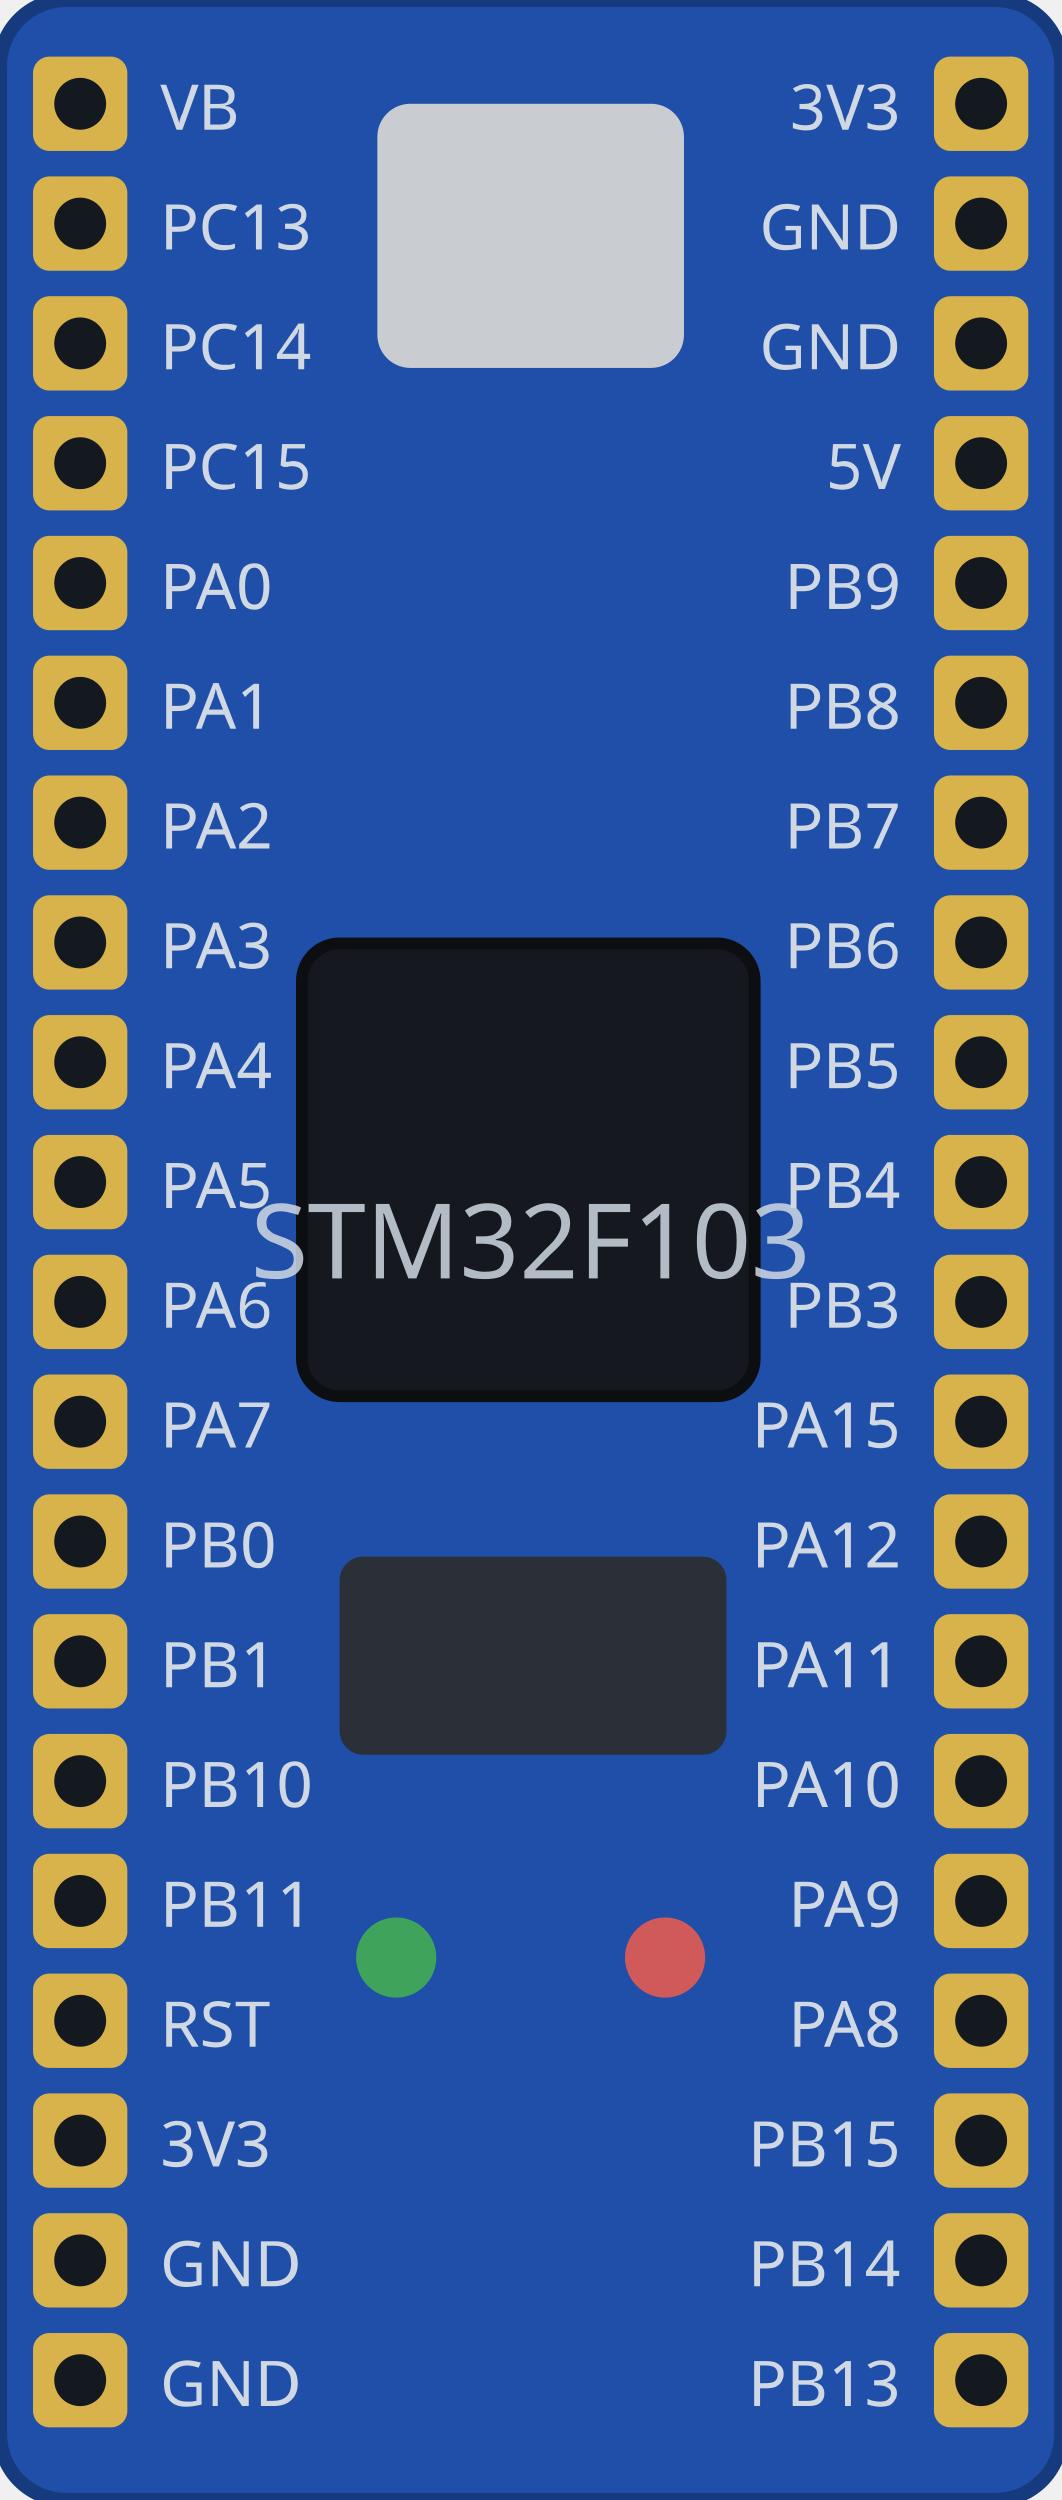
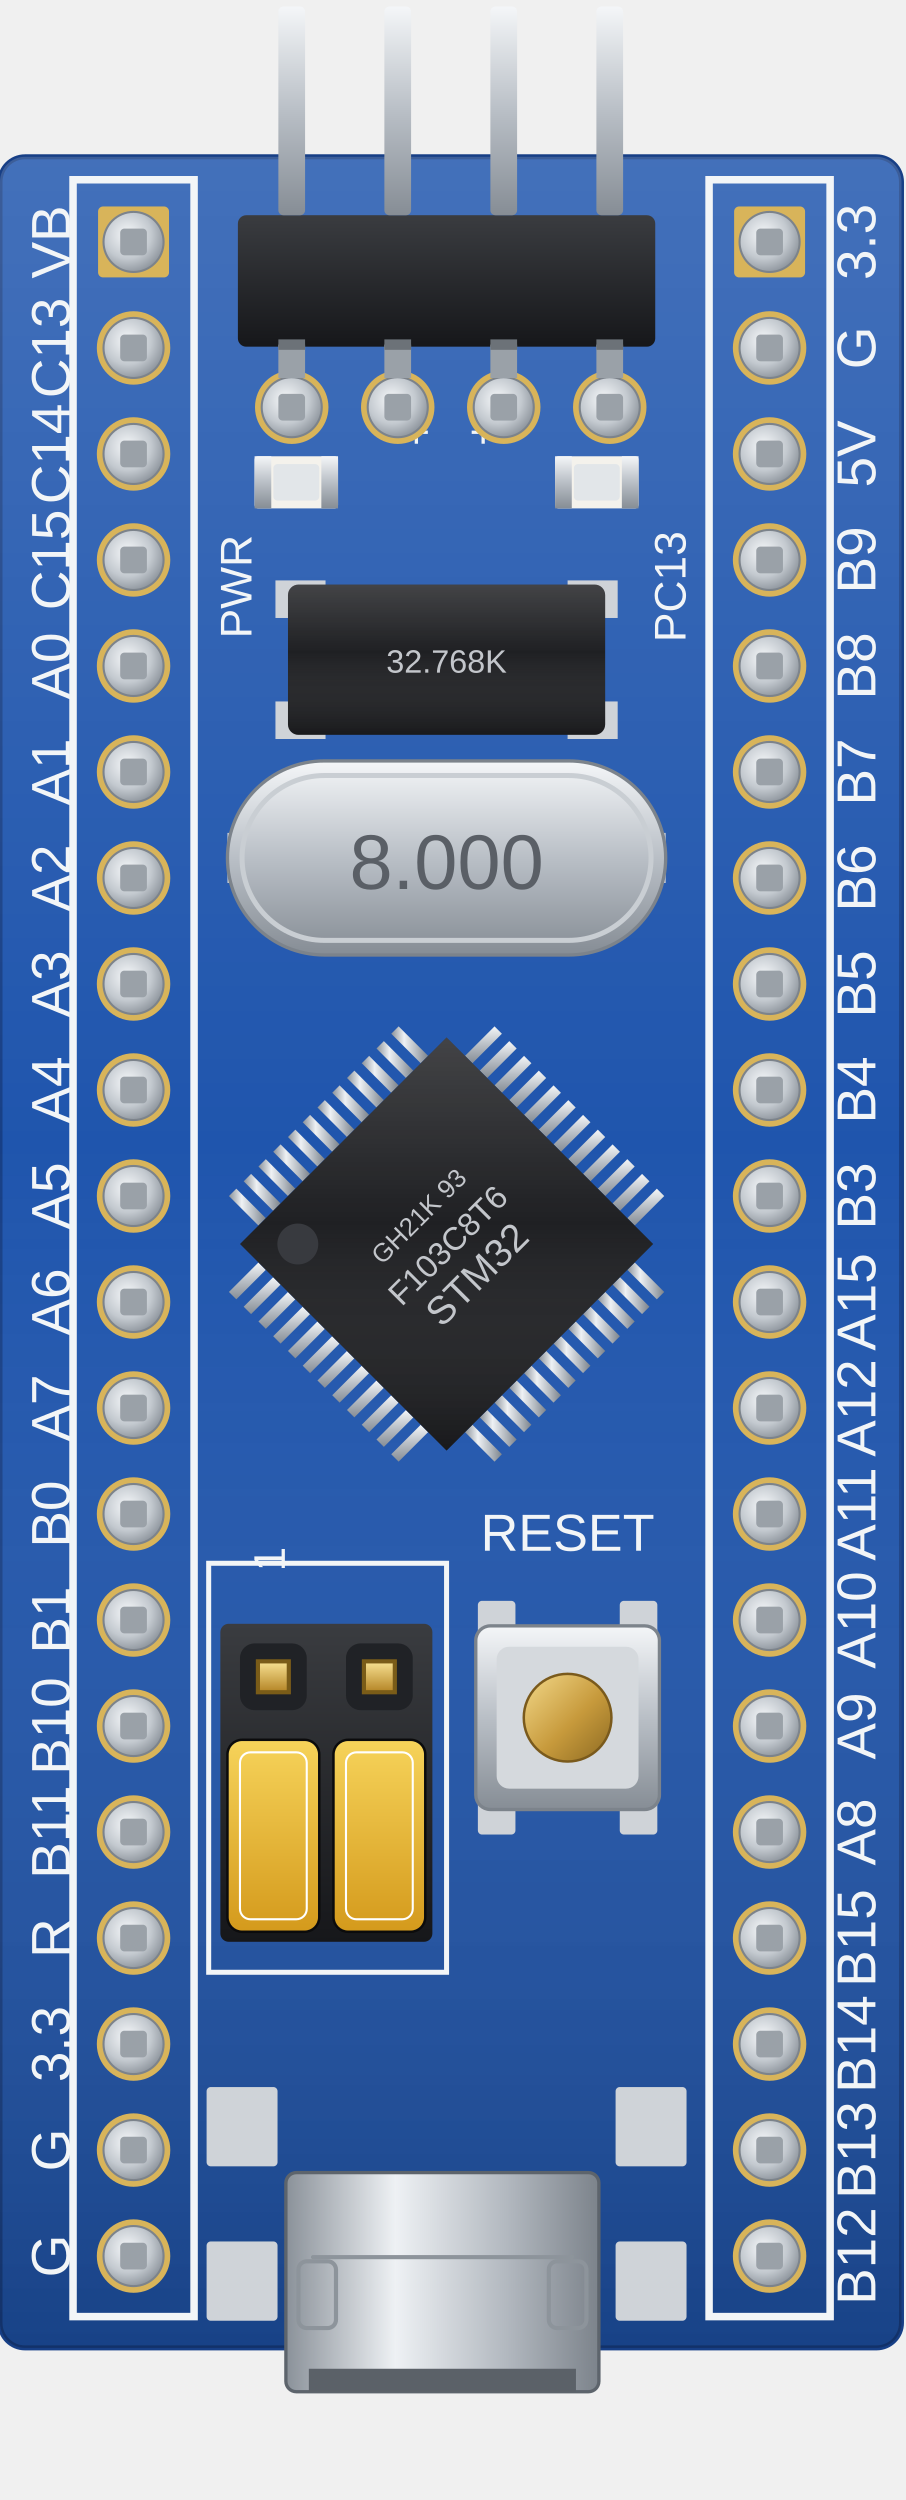
- <svg xmlns="http://www.w3.org/2000/svg" version="1.1" width="22.5mm" height="53.0mm" viewBox="0 0 22.5 53.0">
-   <rect x="0" y="0" width="22.5" height="53.0" rx="1.4" fill="#1f4fa8" />
-   <rect x="0" y="0" width="22.5" height="53.0" rx="1.4" fill="none" stroke="#153a7d" stroke-width="0.3" />
-   <rect x="6.4" y="20.0" width="9.6" height="9.6" rx="0.8" fill="#15181e" />
-   <rect x="6.4" y="20.0" width="9.6" height="9.6" rx="0.8" fill="none" stroke="#0c0e12" stroke-width="0.25" />
-   <rect x="8.0" y="2.2" width="6.5" height="5.6" rx="0.7" fill="#c9ccd1" />
-   <rect x="7.2" y="33.0" width="8.2" height="4.2" rx="0.5" fill="#2a2f38" />
-   <circle cx="8.4" cy="41.5" r="0.85" fill="#3fa35c" />
-   <circle cx="14.10" cy="41.5" r="0.85" fill="#d05a5a" />
-   <rect x="0.70" y="1.20" width="2.0" height="2.0" rx="0.35" fill="#d8b24a" />
-   <circle cx="1.70" cy="2.20" r="0.55" fill="#14181f" />
-   <rect x="0.70" y="3.74" width="2.0" height="2.0" rx="0.35" fill="#d8b24a" />
-   <circle cx="1.70" cy="4.74" r="0.55" fill="#14181f" />
-   <rect x="0.70" y="6.28" width="2.0" height="2.0" rx="0.35" fill="#d8b24a" />
-   <circle cx="1.70" cy="7.28" r="0.55" fill="#14181f" />
-   <rect x="0.70" y="8.82" width="2.0" height="2.0" rx="0.35" fill="#d8b24a" />
-   <circle cx="1.70" cy="9.82" r="0.55" fill="#14181f" />
-   <rect x="0.70" y="11.36" width="2.0" height="2.0" rx="0.35" fill="#d8b24a" />
-   <circle cx="1.70" cy="12.36" r="0.55" fill="#14181f" />
-   <rect x="0.70" y="13.90" width="2.0" height="2.0" rx="0.35" fill="#d8b24a" />
-   <circle cx="1.70" cy="14.90" r="0.55" fill="#14181f" />
-   <rect x="0.70" y="16.44" width="2.0" height="2.0" rx="0.35" fill="#d8b24a" />
-   <circle cx="1.70" cy="17.44" r="0.55" fill="#14181f" />
-   <rect x="0.70" y="18.98" width="2.0" height="2.0" rx="0.35" fill="#d8b24a" />
-   <circle cx="1.70" cy="19.98" r="0.55" fill="#14181f" />
-   <rect x="0.70" y="21.52" width="2.0" height="2.0" rx="0.35" fill="#d8b24a" />
-   <circle cx="1.70" cy="22.52" r="0.55" fill="#14181f" />
-   <rect x="0.70" y="24.06" width="2.0" height="2.0" rx="0.35" fill="#d8b24a" />
-   <circle cx="1.70" cy="25.06" r="0.55" fill="#14181f" />
-   <rect x="0.70" y="26.60" width="2.0" height="2.0" rx="0.35" fill="#d8b24a" />
-   <circle cx="1.70" cy="27.60" r="0.55" fill="#14181f" />
-   <rect x="0.70" y="29.14" width="2.0" height="2.0" rx="0.35" fill="#d8b24a" />
-   <circle cx="1.70" cy="30.14" r="0.55" fill="#14181f" />
-   <rect x="0.70" y="31.68" width="2.0" height="2.0" rx="0.35" fill="#d8b24a" />
-   <circle cx="1.70" cy="32.68" r="0.55" fill="#14181f" />
-   <rect x="0.70" y="34.22" width="2.0" height="2.0" rx="0.35" fill="#d8b24a" />
-   <circle cx="1.70" cy="35.22" r="0.55" fill="#14181f" />
-   <rect x="0.70" y="36.76" width="2.0" height="2.0" rx="0.35" fill="#d8b24a" />
-   <circle cx="1.70" cy="37.76" r="0.55" fill="#14181f" />
-   <rect x="0.70" y="39.30" width="2.0" height="2.0" rx="0.35" fill="#d8b24a" />
-   <circle cx="1.70" cy="40.30" r="0.55" fill="#14181f" />
-   <rect x="0.70" y="41.84" width="2.0" height="2.0" rx="0.35" fill="#d8b24a" />
-   <circle cx="1.70" cy="42.84" r="0.55" fill="#14181f" />
-   <rect x="0.70" y="44.38" width="2.0" height="2.0" rx="0.35" fill="#d8b24a" />
-   <circle cx="1.70" cy="45.38" r="0.55" fill="#14181f" />
-   <rect x="0.70" y="46.92" width="2.0" height="2.0" rx="0.35" fill="#d8b24a" />
-   <circle cx="1.70" cy="47.92" r="0.55" fill="#14181f" />
-   <rect x="0.70" y="49.46" width="2.0" height="2.0" rx="0.35" fill="#d8b24a" />
-   <circle cx="1.70" cy="50.46" r="0.55" fill="#14181f" />
-   <rect x="19.80" y="1.20" width="2.0" height="2.0" rx="0.35" fill="#d8b24a" />
-   <circle cx="20.80" cy="2.20" r="0.55" fill="#14181f" />
-   <rect x="19.80" y="3.74" width="2.0" height="2.0" rx="0.35" fill="#d8b24a" />
-   <circle cx="20.80" cy="4.74" r="0.55" fill="#14181f" />
-   <rect x="19.80" y="6.28" width="2.0" height="2.0" rx="0.35" fill="#d8b24a" />
-   <circle cx="20.80" cy="7.28" r="0.55" fill="#14181f" />
-   <rect x="19.80" y="8.82" width="2.0" height="2.0" rx="0.35" fill="#d8b24a" />
-   <circle cx="20.80" cy="9.82" r="0.55" fill="#14181f" />
-   <rect x="19.80" y="11.36" width="2.0" height="2.0" rx="0.35" fill="#d8b24a" />
-   <circle cx="20.80" cy="12.36" r="0.55" fill="#14181f" />
-   <rect x="19.80" y="13.90" width="2.0" height="2.0" rx="0.35" fill="#d8b24a" />
-   <circle cx="20.80" cy="14.90" r="0.55" fill="#14181f" />
-   <rect x="19.80" y="16.44" width="2.0" height="2.0" rx="0.35" fill="#d8b24a" />
-   <circle cx="20.80" cy="17.44" r="0.55" fill="#14181f" />
-   <rect x="19.80" y="18.98" width="2.0" height="2.0" rx="0.35" fill="#d8b24a" />
-   <circle cx="20.80" cy="19.98" r="0.55" fill="#14181f" />
-   <rect x="19.80" y="21.52" width="2.0" height="2.0" rx="0.35" fill="#d8b24a" />
-   <circle cx="20.80" cy="22.52" r="0.55" fill="#14181f" />
-   <rect x="19.80" y="24.06" width="2.0" height="2.0" rx="0.35" fill="#d8b24a" />
-   <circle cx="20.80" cy="25.06" r="0.55" fill="#14181f" />
-   <rect x="19.80" y="26.60" width="2.0" height="2.0" rx="0.35" fill="#d8b24a" />
-   <circle cx="20.80" cy="27.60" r="0.55" fill="#14181f" />
-   <rect x="19.80" y="29.14" width="2.0" height="2.0" rx="0.35" fill="#d8b24a" />
-   <circle cx="20.80" cy="30.14" r="0.55" fill="#14181f" />
-   <rect x="19.80" y="31.68" width="2.0" height="2.0" rx="0.35" fill="#d8b24a" />
-   <circle cx="20.80" cy="32.68" r="0.55" fill="#14181f" />
-   <rect x="19.80" y="34.22" width="2.0" height="2.0" rx="0.35" fill="#d8b24a" />
-   <circle cx="20.80" cy="35.22" r="0.55" fill="#14181f" />
-   <rect x="19.80" y="36.76" width="2.0" height="2.0" rx="0.35" fill="#d8b24a" />
-   <circle cx="20.80" cy="37.76" r="0.55" fill="#14181f" />
-   <rect x="19.80" y="39.30" width="2.0" height="2.0" rx="0.35" fill="#d8b24a" />
-   <circle cx="20.80" cy="40.30" r="0.55" fill="#14181f" />
-   <rect x="19.80" y="41.84" width="2.0" height="2.0" rx="0.35" fill="#d8b24a" />
-   <circle cx="20.80" cy="42.84" r="0.55" fill="#14181f" />
-   <rect x="19.80" y="44.38" width="2.0" height="2.0" rx="0.35" fill="#d8b24a" />
-   <circle cx="20.80" cy="45.38" r="0.55" fill="#14181f" />
-   <rect x="19.80" y="46.92" width="2.0" height="2.0" rx="0.35" fill="#d8b24a" />
-   <circle cx="20.80" cy="47.92" r="0.55" fill="#14181f" />
-   <rect x="19.80" y="49.46" width="2.0" height="2.0" rx="0.35" fill="#d8b24a" />
-   <circle cx="20.80" cy="50.46" r="0.55" fill="#14181f" />
-   <text x="3.40" y="2.75" fill="#cfd8e3" font-size="1.35px" font-family="Verdana">VB</text>
-   <text x="3.40" y="5.29" fill="#cfd8e3" font-size="1.35px" font-family="Verdana">PC13</text>
-   <text x="3.40" y="7.83" fill="#cfd8e3" font-size="1.35px" font-family="Verdana">PC14</text>
-   <text x="3.40" y="10.37" fill="#cfd8e3" font-size="1.35px" font-family="Verdana">PC15</text>
-   <text x="3.40" y="12.91" fill="#cfd8e3" font-size="1.35px" font-family="Verdana">PA0</text>
-   <text x="3.40" y="15.45" fill="#cfd8e3" font-size="1.35px" font-family="Verdana">PA1</text>
-   <text x="3.40" y="17.99" fill="#cfd8e3" font-size="1.35px" font-family="Verdana">PA2</text>
-   <text x="3.40" y="20.53" fill="#cfd8e3" font-size="1.35px" font-family="Verdana">PA3</text>
-   <text x="3.40" y="23.07" fill="#cfd8e3" font-size="1.35px" font-family="Verdana">PA4</text>
-   <text x="3.40" y="25.61" fill="#cfd8e3" font-size="1.35px" font-family="Verdana">PA5</text>
-   <text x="3.40" y="28.15" fill="#cfd8e3" font-size="1.35px" font-family="Verdana">PA6</text>
-   <text x="3.40" y="30.69" fill="#cfd8e3" font-size="1.35px" font-family="Verdana">PA7</text>
-   <text x="3.40" y="33.23" fill="#cfd8e3" font-size="1.35px" font-family="Verdana">PB0</text>
-   <text x="3.40" y="35.77" fill="#cfd8e3" font-size="1.35px" font-family="Verdana">PB1</text>
-   <text x="3.40" y="38.31" fill="#cfd8e3" font-size="1.35px" font-family="Verdana">PB10</text>
-   <text x="3.40" y="40.85" fill="#cfd8e3" font-size="1.35px" font-family="Verdana">PB11</text>
-   <text x="3.40" y="43.39" fill="#cfd8e3" font-size="1.35px" font-family="Verdana">RST</text>
-   <text x="3.40" y="45.93" fill="#cfd8e3" font-size="1.35px" font-family="Verdana">3V3</text>
-   <text x="3.40" y="48.47" fill="#cfd8e3" font-size="1.35px" font-family="Verdana">GND</text>
-   <text x="3.40" y="51.01" fill="#cfd8e3" font-size="1.35px" font-family="Verdana">GND</text>
-   <text x="19.10" y="2.75" fill="#cfd8e3" font-size="1.35px" text-anchor="end" font-family="Verdana">3V3</text>
-   <text x="19.10" y="5.29" fill="#cfd8e3" font-size="1.35px" text-anchor="end" font-family="Verdana">GND</text>
-   <text x="19.10" y="7.83" fill="#cfd8e3" font-size="1.35px" text-anchor="end" font-family="Verdana">GND</text>
-   <text x="19.10" y="10.37" fill="#cfd8e3" font-size="1.35px" text-anchor="end" font-family="Verdana">5V</text>
-   <text x="19.10" y="12.91" fill="#cfd8e3" font-size="1.35px" text-anchor="end" font-family="Verdana">PB9</text>
-   <text x="19.10" y="15.45" fill="#cfd8e3" font-size="1.35px" text-anchor="end" font-family="Verdana">PB8</text>
-   <text x="19.10" y="17.99" fill="#cfd8e3" font-size="1.35px" text-anchor="end" font-family="Verdana">PB7</text>
-   <text x="19.10" y="20.53" fill="#cfd8e3" font-size="1.35px" text-anchor="end" font-family="Verdana">PB6</text>
-   <text x="19.10" y="23.07" fill="#cfd8e3" font-size="1.35px" text-anchor="end" font-family="Verdana">PB5</text>
-   <text x="19.10" y="25.61" fill="#cfd8e3" font-size="1.35px" text-anchor="end" font-family="Verdana">PB4</text>
-   <text x="19.10" y="28.15" fill="#cfd8e3" font-size="1.35px" text-anchor="end" font-family="Verdana">PB3</text>
-   <text x="19.10" y="30.69" fill="#cfd8e3" font-size="1.35px" text-anchor="end" font-family="Verdana">PA15</text>
-   <text x="19.10" y="33.23" fill="#cfd8e3" font-size="1.35px" text-anchor="end" font-family="Verdana">PA12</text>
-   <text x="19.10" y="35.77" fill="#cfd8e3" font-size="1.35px" text-anchor="end" font-family="Verdana">PA11</text>
-   <text x="19.10" y="38.31" fill="#cfd8e3" font-size="1.35px" text-anchor="end" font-family="Verdana">PA10</text>
-   <text x="19.10" y="40.85" fill="#cfd8e3" font-size="1.35px" text-anchor="end" font-family="Verdana">PA9</text>
-   <text x="19.10" y="43.39" fill="#cfd8e3" font-size="1.35px" text-anchor="end" font-family="Verdana">PA8</text>
-   <text x="19.10" y="45.93" fill="#cfd8e3" font-size="1.35px" text-anchor="end" font-family="Verdana">PB15</text>
-   <text x="19.10" y="48.47" fill="#cfd8e3" font-size="1.35px" text-anchor="end" font-family="Verdana">PB14</text>
-   <text x="19.10" y="51.01" fill="#cfd8e3" font-size="1.35px" text-anchor="end" font-family="Verdana">PB13</text>
-   <text x="11.25" y="27.10" fill="#cfd8e3" font-size="2.2px" text-anchor="middle" font-family="Verdana" opacity="0.85">STM32F103</text>
+ <svg xmlns="http://www.w3.org/2000/svg" version="1.1" width="82px" height="226.4px" data-sobra="0 14.2" viewBox="0 0 82 226.4">
+   <defs>
+     <linearGradient id="luz" x1="0" y1="0" x2="0" y2="1">
+       <stop offset="0" stop-color="#ffffff" stop-opacity="0.16" />
+       <stop offset="0.45" stop-color="#ffffff" stop-opacity="0" />
+       <stop offset="1" stop-color="#000000" stop-opacity="0.22" />
+     </linearGradient>
+     <linearGradient id="metal" x1="0" y1="0" x2="0" y2="1">
+       <stop offset="0" stop-color="#f4f6f8" />
+       <stop offset="0.5" stop-color="#b9bfc6" />
+       <stop offset="1" stop-color="#868d95" />
+     </linearGradient>
+     <linearGradient id="metal-h" x1="0" y1="0" x2="1" y2="0">
+       <stop offset="0" stop-color="#8a9199" />
+       <stop offset="0.35" stop-color="#eef1f4" />
+       <stop offset="0.7" stop-color="#b3b9c0" />
+       <stop offset="1" stop-color="#7c838b" />
+     </linearGradient>
+     <radialGradient id="lata" cx="0.4" cy="0.38" r="0.66">
+       <stop offset="0" stop-color="#f6f8fa" />
+       <stop offset="0.6" stop-color="#c3c9cf" />
+       <stop offset="1" stop-color="#8c939b" />
+     </radialGradient>
+     <linearGradient id="plastico" x1="0" y1="0" x2="0" y2="1">
+       <stop offset="0" stop-color="#3a3c40" />
+       <stop offset="1" stop-color="#16171a" />
+     </linearGradient>
+     <linearGradient id="ouro" x1="0" y1="0" x2="0" y2="1">
+       <stop offset="0" stop-color="#f4dc8c" />
+       <stop offset="1" stop-color="#b88a2c" />
+     </linearGradient>
+     <linearGradient id="latao" x1="0" y1="0" x2="1" y2="1">
+       <stop offset="0" stop-color="#f3d98a" />
+       <stop offset="0.55" stop-color="#c79a3c" />
+       <stop offset="1" stop-color="#8c6a22" />
+     </linearGradient>
+     <radialGradient id="tampa-azul" cx="0.4" cy="0.35" r="0.7">
+       <stop offset="0" stop-color="#5a8fe0" />
+       <stop offset="0.7" stop-color="#1f5cc0" />
+       <stop offset="1" stop-color="#143f88" />
+     </radialGradient>
+     <radialGradient id="tampa-preta" cx="0.4" cy="0.35" r="0.7">
+       <stop offset="0" stop-color="#5a5d63" />
+       <stop offset="0.7" stop-color="#26282c" />
+       <stop offset="1" stop-color="#121315" />
+     </radialGradient>
+     <linearGradient id="amarelo" x1="0" y1="0" x2="0" y2="1">
+       <stop offset="0" stop-color="#f6d35a" />
+       <stop offset="1" stop-color="#d49a1c" />
+     </linearGradient>
+   </defs>
+   <rect x="0" y="14.2" width="81.638" height="198.425" rx="2.268" fill="#1f55ad" stroke="#173f86" stroke-width="0.454" />
+   <rect x="0" y="14.2" width="81.638" height="198.425" rx="2.268" fill="url(#luz)" />
+   <rect x="6.614" y="16.279" width="10.961" height="193.512" fill="none" stroke="#f2f5f7" stroke-width="0.68" />
+   <rect x="64.214" y="16.279" width="10.961" height="193.512" fill="none" stroke="#f2f5f7" stroke-width="0.68" />
+   <text transform="translate(4.346 204.31) rotate(-90)" x="0" y="1.984" font-family="Arial" font-weight="normal" font-size="4.961" fill="#f2f5f7" text-anchor="middle">G</text>
+   <text transform="translate(77.291 204.31) rotate(-90)" x="0" y="1.984" font-family="Arial" font-weight="normal" font-size="4.961" fill="#f2f5f7" text-anchor="middle">B12</text>
+   <text transform="translate(4.346 194.71) rotate(-90)" x="0" y="1.984" font-family="Arial" font-weight="normal" font-size="4.961" fill="#f2f5f7" text-anchor="middle">G</text>
+   <text transform="translate(77.291 194.71) rotate(-90)" x="0" y="1.984" font-family="Arial" font-weight="normal" font-size="4.961" fill="#f2f5f7" text-anchor="middle">B13</text>
+   <text transform="translate(4.346 185.11) rotate(-90)" x="0" y="1.984" font-family="Arial" font-weight="normal" font-size="4.961" fill="#f2f5f7" text-anchor="middle">3.3</text>
+   <text transform="translate(77.291 185.11) rotate(-90)" x="0" y="1.984" font-family="Arial" font-weight="normal" font-size="4.961" fill="#f2f5f7" text-anchor="middle">B14</text>
+   <text transform="translate(4.346 175.51) rotate(-90)" x="0" y="1.984" font-family="Arial" font-weight="normal" font-size="4.961" fill="#f2f5f7" text-anchor="middle">R</text>
+   <text transform="translate(77.291 175.51) rotate(-90)" x="0" y="1.984" font-family="Arial" font-weight="normal" font-size="4.961" fill="#f2f5f7" text-anchor="middle">B15</text>
+   <text transform="translate(4.346 165.91) rotate(-90)" x="0" y="1.984" font-family="Arial" font-weight="normal" font-size="4.961" fill="#f2f5f7" text-anchor="middle">B11</text>
+   <text transform="translate(77.291 165.91) rotate(-90)" x="0" y="1.984" font-family="Arial" font-weight="normal" font-size="4.961" fill="#f2f5f7" text-anchor="middle">A8</text>
+   <text transform="translate(4.346 156.31) rotate(-90)" x="0" y="1.984" font-family="Arial" font-weight="normal" font-size="4.961" fill="#f2f5f7" text-anchor="middle">B10</text>
+   <text transform="translate(77.291 156.31) rotate(-90)" x="0" y="1.984" font-family="Arial" font-weight="normal" font-size="4.961" fill="#f2f5f7" text-anchor="middle">A9</text>
+   <text transform="translate(4.346 146.71) rotate(-90)" x="0" y="1.984" font-family="Arial" font-weight="normal" font-size="4.961" fill="#f2f5f7" text-anchor="middle">B1</text>
+   <text transform="translate(77.291 146.71) rotate(-90)" x="0" y="1.984" font-family="Arial" font-weight="normal" font-size="4.961" fill="#f2f5f7" text-anchor="middle">A10</text>
+   <text transform="translate(4.346 137.11) rotate(-90)" x="0" y="1.984" font-family="Arial" font-weight="normal" font-size="4.961" fill="#f2f5f7" text-anchor="middle">B0</text>
+   <text transform="translate(77.291 137.11) rotate(-90)" x="0" y="1.984" font-family="Arial" font-weight="normal" font-size="4.961" fill="#f2f5f7" text-anchor="middle">A11</text>
+   <text transform="translate(4.346 127.51) rotate(-90)" x="0" y="1.984" font-family="Arial" font-weight="normal" font-size="4.961" fill="#f2f5f7" text-anchor="middle">A7</text>
+   <text transform="translate(77.291 127.51) rotate(-90)" x="0" y="1.984" font-family="Arial" font-weight="normal" font-size="4.961" fill="#f2f5f7" text-anchor="middle">A12</text>
+   <text transform="translate(4.346 117.91) rotate(-90)" x="0" y="1.984" font-family="Arial" font-weight="normal" font-size="4.961" fill="#f2f5f7" text-anchor="middle">A6</text>
+   <text transform="translate(77.291 117.91) rotate(-90)" x="0" y="1.984" font-family="Arial" font-weight="normal" font-size="4.961" fill="#f2f5f7" text-anchor="middle">A15</text>
+   <text transform="translate(4.346 108.31) rotate(-90)" x="0" y="1.984" font-family="Arial" font-weight="normal" font-size="4.961" fill="#f2f5f7" text-anchor="middle">A5</text>
+   <text transform="translate(77.291 108.31) rotate(-90)" x="0" y="1.984" font-family="Arial" font-weight="normal" font-size="4.961" fill="#f2f5f7" text-anchor="middle">B3</text>
+   <text transform="translate(4.346 98.71) rotate(-90)" x="0" y="1.984" font-family="Arial" font-weight="normal" font-size="4.961" fill="#f2f5f7" text-anchor="middle">A4</text>
+   <text transform="translate(77.291 98.71) rotate(-90)" x="0" y="1.984" font-family="Arial" font-weight="normal" font-size="4.961" fill="#f2f5f7" text-anchor="middle">B4</text>
+   <text transform="translate(4.346 89.11) rotate(-90)" x="0" y="1.984" font-family="Arial" font-weight="normal" font-size="4.961" fill="#f2f5f7" text-anchor="middle">A3</text>
+   <text transform="translate(77.291 89.11) rotate(-90)" x="0" y="1.984" font-family="Arial" font-weight="normal" font-size="4.961" fill="#f2f5f7" text-anchor="middle">B5</text>
+   <text transform="translate(4.346 79.51) rotate(-90)" x="0" y="1.984" font-family="Arial" font-weight="normal" font-size="4.961" fill="#f2f5f7" text-anchor="middle">A2</text>
+   <text transform="translate(77.291 79.51) rotate(-90)" x="0" y="1.984" font-family="Arial" font-weight="normal" font-size="4.961" fill="#f2f5f7" text-anchor="middle">B6</text>
+   <text transform="translate(4.346 69.91) rotate(-90)" x="0" y="1.984" font-family="Arial" font-weight="normal" font-size="4.961" fill="#f2f5f7" text-anchor="middle">A1</text>
+   <text transform="translate(77.291 69.91) rotate(-90)" x="0" y="1.984" font-family="Arial" font-weight="normal" font-size="4.961" fill="#f2f5f7" text-anchor="middle">B7</text>
+   <text transform="translate(4.346 60.31) rotate(-90)" x="0" y="1.984" font-family="Arial" font-weight="normal" font-size="4.961" fill="#f2f5f7" text-anchor="middle">A0</text>
+   <text transform="translate(77.291 60.31) rotate(-90)" x="0" y="1.984" font-family="Arial" font-weight="normal" font-size="4.961" fill="#f2f5f7" text-anchor="middle">B8</text>
+   <text transform="translate(4.346 50.71) rotate(-90)" x="0" y="1.984" font-family="Arial" font-weight="normal" font-size="4.961" fill="#f2f5f7" text-anchor="middle">C15</text>
+   <text transform="translate(77.291 50.71) rotate(-90)" x="0" y="1.984" font-family="Arial" font-weight="normal" font-size="4.961" fill="#f2f5f7" text-anchor="middle">B9</text>
+   <text transform="translate(4.346 41.11) rotate(-90)" x="0" y="1.984" font-family="Arial" font-weight="normal" font-size="4.961" fill="#f2f5f7" text-anchor="middle">C14</text>
+   <text transform="translate(77.291 41.11) rotate(-90)" x="0" y="1.984" font-family="Arial" font-weight="normal" font-size="4.961" fill="#f2f5f7" text-anchor="middle">5V</text>
+   <text transform="translate(4.346 31.51) rotate(-90)" x="0" y="1.984" font-family="Arial" font-weight="normal" font-size="4.961" fill="#f2f5f7" text-anchor="middle">C13</text>
+   <text transform="translate(77.291 31.51) rotate(-90)" x="0" y="1.984" font-family="Arial" font-weight="normal" font-size="4.961" fill="#f2f5f7" text-anchor="middle">G</text>
+   <text transform="translate(4.346 21.91) rotate(-90)" x="0" y="1.984" font-family="Arial" font-weight="normal" font-size="4.961" fill="#f2f5f7" text-anchor="middle">VB</text>
+   <text transform="translate(77.291 21.91) rotate(-90)" x="0" y="1.984" font-family="Arial" font-weight="normal" font-size="4.961" fill="#f2f5f7" text-anchor="middle">3.3</text>
+   <text transform="translate(51.402 138.546) rotate(0)" x="0" y="1.89" font-family="Arial" font-weight="normal" font-size="4.724" fill="#f2f5f7" text-anchor="middle">RESET</text>
+   <text transform="translate(21.165 53.129) rotate(-90)" x="0" y="1.606" font-family="Arial" font-weight="normal" font-size="4.016" fill="#f2f5f7" text-anchor="middle">PWR</text>
+   <text transform="translate(60.472 53.129) rotate(-90)" x="0" y="1.606" font-family="Arial" font-weight="normal" font-size="4.016" fill="#f2f5f7" text-anchor="middle">PC13</text>
+   <text transform="translate(37.417 39.145) rotate(-90)" x="0" y="1.701" font-family="Arial" font-weight="normal" font-size="4.252" fill="#f2f5f7" text-anchor="middle">+</text>
+   <text transform="translate(43.465 39.145) rotate(-90)" x="0" y="1.701" font-family="Arial" font-weight="normal" font-size="4.252" fill="#f2f5f7" text-anchor="middle">+</text>
+   <text transform="translate(24.189 141.192) rotate(-90)" x="0" y="1.606" font-family="Arial" font-weight="normal" font-size="4.016" fill="#f2f5f7" text-anchor="middle">1</text>
+   <rect x="18.898" y="141.57" width="21.543" height="37.039" fill="none" stroke="#f2f5f7" stroke-width="0.454" />
+   <circle cx="12.094" cy="204.31" r="3.326" fill="#d8b45a" />
+   <circle cx="12.094" cy="204.31" r="2.721" fill="url(#lata)" stroke="#7c838b" stroke-width="0.189" />
+   <rect x="10.885" y="203.101" width="2.419" height="2.419" rx="0.378" fill="#9aa1a8" />
+   <circle cx="69.694" cy="204.31" r="3.326" fill="#d8b45a" />
+   <circle cx="69.694" cy="204.31" r="2.721" fill="url(#lata)" stroke="#7c838b" stroke-width="0.189" />
+   <rect x="68.485" y="203.101" width="2.419" height="2.419" rx="0.378" fill="#9aa1a8" />
+   <circle cx="12.094" cy="194.71" r="3.326" fill="#d8b45a" />
+   <circle cx="12.094" cy="194.71" r="2.721" fill="url(#lata)" stroke="#7c838b" stroke-width="0.189" />
+   <rect x="10.885" y="193.501" width="2.419" height="2.419" rx="0.378" fill="#9aa1a8" />
+   <circle cx="69.694" cy="194.71" r="3.326" fill="#d8b45a" />
+   <circle cx="69.694" cy="194.71" r="2.721" fill="url(#lata)" stroke="#7c838b" stroke-width="0.189" />
+   <rect x="68.485" y="193.501" width="2.419" height="2.419" rx="0.378" fill="#9aa1a8" />
+   <circle cx="12.094" cy="185.11" r="3.326" fill="#d8b45a" />
+   <circle cx="12.094" cy="185.11" r="2.721" fill="url(#lata)" stroke="#7c838b" stroke-width="0.189" />
+   <rect x="10.885" y="183.901" width="2.419" height="2.419" rx="0.378" fill="#9aa1a8" />
+   <circle cx="69.694" cy="185.11" r="3.326" fill="#d8b45a" />
+   <circle cx="69.694" cy="185.11" r="2.721" fill="url(#lata)" stroke="#7c838b" stroke-width="0.189" />
+   <rect x="68.485" y="183.901" width="2.419" height="2.419" rx="0.378" fill="#9aa1a8" />
+   <circle cx="12.094" cy="175.51" r="3.326" fill="#d8b45a" />
+   <circle cx="12.094" cy="175.51" r="2.721" fill="url(#lata)" stroke="#7c838b" stroke-width="0.189" />
+   <rect x="10.885" y="174.301" width="2.419" height="2.419" rx="0.378" fill="#9aa1a8" />
+   <circle cx="69.694" cy="175.51" r="3.326" fill="#d8b45a" />
+   <circle cx="69.694" cy="175.51" r="2.721" fill="url(#lata)" stroke="#7c838b" stroke-width="0.189" />
+   <rect x="68.485" y="174.301" width="2.419" height="2.419" rx="0.378" fill="#9aa1a8" />
+   <circle cx="12.094" cy="165.91" r="3.326" fill="#d8b45a" />
+   <circle cx="12.094" cy="165.91" r="2.721" fill="url(#lata)" stroke="#7c838b" stroke-width="0.189" />
+   <rect x="10.885" y="164.701" width="2.419" height="2.419" rx="0.378" fill="#9aa1a8" />
+   <circle cx="69.694" cy="165.91" r="3.326" fill="#d8b45a" />
+   <circle cx="69.694" cy="165.91" r="2.721" fill="url(#lata)" stroke="#7c838b" stroke-width="0.189" />
+   <rect x="68.485" y="164.701" width="2.419" height="2.419" rx="0.378" fill="#9aa1a8" />
+   <circle cx="12.094" cy="156.31" r="3.326" fill="#d8b45a" />
+   <circle cx="12.094" cy="156.31" r="2.721" fill="url(#lata)" stroke="#7c838b" stroke-width="0.189" />
+   <rect x="10.885" y="155.101" width="2.419" height="2.419" rx="0.378" fill="#9aa1a8" />
+   <circle cx="69.694" cy="156.31" r="3.326" fill="#d8b45a" />
+   <circle cx="69.694" cy="156.31" r="2.721" fill="url(#lata)" stroke="#7c838b" stroke-width="0.189" />
+   <rect x="68.485" y="155.101" width="2.419" height="2.419" rx="0.378" fill="#9aa1a8" />
+   <circle cx="12.094" cy="146.71" r="3.326" fill="#d8b45a" />
+   <circle cx="12.094" cy="146.71" r="2.721" fill="url(#lata)" stroke="#7c838b" stroke-width="0.189" />
+   <rect x="10.885" y="145.501" width="2.419" height="2.419" rx="0.378" fill="#9aa1a8" />
+   <circle cx="69.694" cy="146.71" r="3.326" fill="#d8b45a" />
+   <circle cx="69.694" cy="146.71" r="2.721" fill="url(#lata)" stroke="#7c838b" stroke-width="0.189" />
+   <rect x="68.485" y="145.501" width="2.419" height="2.419" rx="0.378" fill="#9aa1a8" />
+   <circle cx="12.094" cy="137.11" r="3.326" fill="#d8b45a" />
+   <circle cx="12.094" cy="137.11" r="2.721" fill="url(#lata)" stroke="#7c838b" stroke-width="0.189" />
+   <rect x="10.885" y="135.901" width="2.419" height="2.419" rx="0.378" fill="#9aa1a8" />
+   <circle cx="69.694" cy="137.11" r="3.326" fill="#d8b45a" />
+   <circle cx="69.694" cy="137.11" r="2.721" fill="url(#lata)" stroke="#7c838b" stroke-width="0.189" />
+   <rect x="68.485" y="135.901" width="2.419" height="2.419" rx="0.378" fill="#9aa1a8" />
+   <circle cx="12.094" cy="127.51" r="3.326" fill="#d8b45a" />
+   <circle cx="12.094" cy="127.51" r="2.721" fill="url(#lata)" stroke="#7c838b" stroke-width="0.189" />
+   <rect x="10.885" y="126.301" width="2.419" height="2.419" rx="0.378" fill="#9aa1a8" />
+   <circle cx="69.694" cy="127.51" r="3.326" fill="#d8b45a" />
+   <circle cx="69.694" cy="127.51" r="2.721" fill="url(#lata)" stroke="#7c838b" stroke-width="0.189" />
+   <rect x="68.485" y="126.301" width="2.419" height="2.419" rx="0.378" fill="#9aa1a8" />
+   <circle cx="12.094" cy="117.91" r="3.326" fill="#d8b45a" />
+   <circle cx="12.094" cy="117.91" r="2.721" fill="url(#lata)" stroke="#7c838b" stroke-width="0.189" />
+   <rect x="10.885" y="116.701" width="2.419" height="2.419" rx="0.378" fill="#9aa1a8" />
+   <circle cx="69.694" cy="117.91" r="3.326" fill="#d8b45a" />
+   <circle cx="69.694" cy="117.91" r="2.721" fill="url(#lata)" stroke="#7c838b" stroke-width="0.189" />
+   <rect x="68.485" y="116.701" width="2.419" height="2.419" rx="0.378" fill="#9aa1a8" />
+   <circle cx="12.094" cy="108.31" r="3.326" fill="#d8b45a" />
+   <circle cx="12.094" cy="108.31" r="2.721" fill="url(#lata)" stroke="#7c838b" stroke-width="0.189" />
+   <rect x="10.885" y="107.101" width="2.419" height="2.419" rx="0.378" fill="#9aa1a8" />
+   <circle cx="69.694" cy="108.31" r="3.326" fill="#d8b45a" />
+   <circle cx="69.694" cy="108.31" r="2.721" fill="url(#lata)" stroke="#7c838b" stroke-width="0.189" />
+   <rect x="68.485" y="107.101" width="2.419" height="2.419" rx="0.378" fill="#9aa1a8" />
+   <circle cx="12.094" cy="98.71" r="3.326" fill="#d8b45a" />
+   <circle cx="12.094" cy="98.71" r="2.721" fill="url(#lata)" stroke="#7c838b" stroke-width="0.189" />
+   <rect x="10.885" y="97.501" width="2.419" height="2.419" rx="0.378" fill="#9aa1a8" />
+   <circle cx="69.694" cy="98.71" r="3.326" fill="#d8b45a" />
+   <circle cx="69.694" cy="98.71" r="2.721" fill="url(#lata)" stroke="#7c838b" stroke-width="0.189" />
+   <rect x="68.485" y="97.501" width="2.419" height="2.419" rx="0.378" fill="#9aa1a8" />
+   <circle cx="12.094" cy="89.11" r="3.326" fill="#d8b45a" />
+   <circle cx="12.094" cy="89.11" r="2.721" fill="url(#lata)" stroke="#7c838b" stroke-width="0.189" />
+   <rect x="10.885" y="87.901" width="2.419" height="2.419" rx="0.378" fill="#9aa1a8" />
+   <circle cx="69.694" cy="89.11" r="3.326" fill="#d8b45a" />
+   <circle cx="69.694" cy="89.11" r="2.721" fill="url(#lata)" stroke="#7c838b" stroke-width="0.189" />
+   <rect x="68.485" y="87.901" width="2.419" height="2.419" rx="0.378" fill="#9aa1a8" />
+   <circle cx="12.094" cy="79.51" r="3.326" fill="#d8b45a" />
+   <circle cx="12.094" cy="79.51" r="2.721" fill="url(#lata)" stroke="#7c838b" stroke-width="0.189" />
+   <rect x="10.885" y="78.301" width="2.419" height="2.419" rx="0.378" fill="#9aa1a8" />
+   <circle cx="69.694" cy="79.51" r="3.326" fill="#d8b45a" />
+   <circle cx="69.694" cy="79.51" r="2.721" fill="url(#lata)" stroke="#7c838b" stroke-width="0.189" />
+   <rect x="68.485" y="78.301" width="2.419" height="2.419" rx="0.378" fill="#9aa1a8" />
+   <circle cx="12.094" cy="69.91" r="3.326" fill="#d8b45a" />
+   <circle cx="12.094" cy="69.91" r="2.721" fill="url(#lata)" stroke="#7c838b" stroke-width="0.189" />
+   <rect x="10.885" y="68.701" width="2.419" height="2.419" rx="0.378" fill="#9aa1a8" />
+   <circle cx="69.694" cy="69.91" r="3.326" fill="#d8b45a" />
+   <circle cx="69.694" cy="69.91" r="2.721" fill="url(#lata)" stroke="#7c838b" stroke-width="0.189" />
+   <rect x="68.485" y="68.701" width="2.419" height="2.419" rx="0.378" fill="#9aa1a8" />
+   <circle cx="12.094" cy="60.31" r="3.326" fill="#d8b45a" />
+   <circle cx="12.094" cy="60.31" r="2.721" fill="url(#lata)" stroke="#7c838b" stroke-width="0.189" />
+   <rect x="10.885" y="59.101" width="2.419" height="2.419" rx="0.378" fill="#9aa1a8" />
+   <circle cx="69.694" cy="60.31" r="3.326" fill="#d8b45a" />
+   <circle cx="69.694" cy="60.31" r="2.721" fill="url(#lata)" stroke="#7c838b" stroke-width="0.189" />
+   <rect x="68.485" y="59.101" width="2.419" height="2.419" rx="0.378" fill="#9aa1a8" />
+   <circle cx="12.094" cy="50.71" r="3.326" fill="#d8b45a" />
+   <circle cx="12.094" cy="50.71" r="2.721" fill="url(#lata)" stroke="#7c838b" stroke-width="0.189" />
+   <rect x="10.885" y="49.501" width="2.419" height="2.419" rx="0.378" fill="#9aa1a8" />
+   <circle cx="69.694" cy="50.71" r="3.326" fill="#d8b45a" />
+   <circle cx="69.694" cy="50.71" r="2.721" fill="url(#lata)" stroke="#7c838b" stroke-width="0.189" />
+   <rect x="68.485" y="49.501" width="2.419" height="2.419" rx="0.378" fill="#9aa1a8" />
+   <circle cx="12.094" cy="41.11" r="3.326" fill="#d8b45a" />
+   <circle cx="12.094" cy="41.11" r="2.721" fill="url(#lata)" stroke="#7c838b" stroke-width="0.189" />
+   <rect x="10.885" y="39.901" width="2.419" height="2.419" rx="0.378" fill="#9aa1a8" />
+   <circle cx="69.694" cy="41.11" r="3.326" fill="#d8b45a" />
+   <circle cx="69.694" cy="41.11" r="2.721" fill="url(#lata)" stroke="#7c838b" stroke-width="0.189" />
+   <rect x="68.485" y="39.901" width="2.419" height="2.419" rx="0.378" fill="#9aa1a8" />
+   <circle cx="12.094" cy="31.51" r="3.326" fill="#d8b45a" />
+   <circle cx="12.094" cy="31.51" r="2.721" fill="url(#lata)" stroke="#7c838b" stroke-width="0.189" />
+   <rect x="10.885" y="30.301" width="2.419" height="2.419" rx="0.378" fill="#9aa1a8" />
+   <circle cx="69.694" cy="31.51" r="3.326" fill="#d8b45a" />
+   <circle cx="69.694" cy="31.51" r="2.721" fill="url(#lata)" stroke="#7c838b" stroke-width="0.189" />
+   <rect x="68.485" y="30.301" width="2.419" height="2.419" rx="0.378" fill="#9aa1a8" />
+   <rect x="8.882" y="18.698" width="6.425" height="6.425" rx="0.454" fill="#d8b45a" />
+   <circle cx="12.094" cy="21.91" r="2.721" fill="url(#lata)" stroke="#7c838b" stroke-width="0.189" />
+   <rect x="10.885" y="20.701" width="2.419" height="2.419" rx="0.378" fill="#9aa1a8" />
+   <rect x="66.482" y="18.698" width="6.425" height="6.425" rx="0.454" fill="#d8b45a" />
+   <circle cx="69.694" cy="21.91" r="2.721" fill="url(#lata)" stroke="#7c838b" stroke-width="0.189" />
+   <rect x="68.485" y="20.701" width="2.419" height="2.419" rx="0.378" fill="#9aa1a8" />
+   <rect x="18.709" y="202.987" width="6.425" height="7.181" rx="0.378" fill="#cfd3d8" />
+   <rect x="18.709" y="189.003" width="6.425" height="7.181" rx="0.378" fill="#cfd3d8" />
+   <rect x="55.748" y="202.987" width="6.425" height="7.181" rx="0.378" fill="#cfd3d8" />
+   <rect x="55.748" y="189.003" width="6.425" height="7.181" rx="0.378" fill="#cfd3d8" />
+   <rect x="25.89" y="196.751" width="28.346" height="19.843" rx="0.945" fill="url(#metal-h)" stroke="#5d646c" stroke-width="0.302" />
+   <rect x="27.969" y="214.515" width="24.189" height="2.079" fill="#5b6168" />
+   <path d="M51.78 204.405 L28.346 204.405" fill="none" stroke="#8d949b" stroke-width="0.378" stroke-linecap="round" />
+   <rect x="49.701" y="204.783" width="3.402" height="6.047" rx="0.756" fill="none" stroke="#8d949b" stroke-width="0.378" />
+   <rect x="27.024" y="204.783" width="3.402" height="6.047" rx="0.756" fill="none" stroke="#8d949b" stroke-width="0.378" />
+   <rect x="19.956" y="147.05" width="19.2" height="28.8" rx="0.756" fill="url(#plastico)" />
+   <rect x="21.732" y="168.027" width="6.047" height="6.047" rx="1.323" fill="#202226" />
+   <rect x="23.169" y="169.463" width="3.175" height="3.175" fill="#7a5c18" />
+   <rect x="23.546" y="169.841" width="2.419" height="2.419" fill="url(#ouro)" />
+   <rect x="31.332" y="168.027" width="6.047" height="6.047" rx="1.323" fill="#202226" />
+   <rect x="32.769" y="169.463" width="3.175" height="3.175" fill="#7a5c18" />
+   <rect x="33.146" y="169.841" width="2.419" height="2.419" fill="url(#ouro)" />
+   <rect x="21.732" y="158.427" width="6.047" height="6.047" rx="1.323" fill="#202226" />
+   <rect x="23.169" y="159.863" width="3.175" height="3.175" fill="#7a5c18" />
+   <rect x="23.546" y="160.241" width="2.419" height="2.419" fill="url(#ouro)" />
+   <rect x="31.332" y="158.427" width="6.047" height="6.047" rx="1.323" fill="#202226" />
+   <rect x="32.769" y="159.863" width="3.175" height="3.175" fill="#7a5c18" />
+   <rect x="33.146" y="160.241" width="2.419" height="2.419" fill="url(#ouro)" />
+   <rect x="21.732" y="148.827" width="6.047" height="6.047" rx="1.323" fill="#202226" />
+   <rect x="23.169" y="150.263" width="3.175" height="3.175" fill="#7a5c18" />
+   <rect x="23.546" y="150.641" width="2.419" height="2.419" fill="url(#ouro)" />
+   <rect x="31.332" y="148.827" width="6.047" height="6.047" rx="1.323" fill="#202226" />
+   <rect x="32.769" y="150.263" width="3.175" height="3.175" fill="#7a5c18" />
+   <rect x="33.146" y="150.641" width="2.419" height="2.419" fill="url(#ouro)" />
+   <rect x="20.598" y="157.557" width="8.315" height="17.386" rx="1.323" fill="url(#amarelo)" stroke="#0b0b0c" stroke-width="0.227" />
+   <rect x="21.732" y="158.691" width="6.047" height="15.118" rx="0.945" fill="none" stroke="#ffffff" stroke-width="0.189" />
+   <rect x="30.198" y="157.557" width="8.315" height="17.386" rx="1.323" fill="url(#amarelo)" stroke="#0b0b0c" stroke-width="0.227" />
+   <rect x="31.332" y="158.691" width="6.047" height="15.118" rx="0.945" fill="none" stroke="#ffffff" stroke-width="0.189" />
+   <rect x="43.276" y="162.735" width="3.402" height="3.402" rx="0.378" fill="#cfd3d8" />
+   <rect x="56.126" y="162.735" width="3.402" height="3.402" rx="0.378" fill="#cfd3d8" />
+   <rect x="43.276" y="144.972" width="3.402" height="3.402" rx="0.378" fill="#cfd3d8" />
+   <rect x="56.126" y="144.972" width="3.402" height="3.402" rx="0.378" fill="#cfd3d8" />
+   <rect x="43.087" y="147.239" width="16.63" height="16.63" rx="1.323" fill="url(#metal)" stroke="#7c838b" stroke-width="0.302" />
+   <rect x="44.976" y="149.129" width="12.85" height="12.85" rx="1.134" fill="#d5d9dd" />
+   <circle cx="51.402" cy="155.554" r="3.969" fill="url(#latao)" stroke="#7a5a1c" stroke-width="0.227" />
+   <path d="M20.731 108.314 L21.399 107.646 L24.072 110.318 L23.404 110.986 Z" fill="url(#metal-h)" />
+   <path d="M42.111 129.694 L42.779 129.026 L45.452 131.698 L44.784 132.367 Z" fill="url(#metal-h)" />
+   <path d="M20.731 117 L23.404 114.327 L24.072 114.995 L21.399 117.668 Z" fill="url(#metal)" />
+   <path d="M42.111 95.619 L44.784 92.947 L45.452 93.615 L42.779 96.287 Z" fill="url(#metal)" />
+   <path d="M22.067 106.978 L22.735 106.309 L25.408 108.982 L24.74 109.65 Z" fill="url(#metal-h)" />
+   <path d="M43.448 128.358 L44.116 127.69 L46.788 130.362 L46.12 131.03 Z" fill="url(#metal-h)" />
+   <path d="M22.067 118.336 L24.74 115.663 L25.408 116.331 L22.735 119.004 Z" fill="url(#metal)" />
+   <path d="M43.448 96.956 L46.12 94.283 L46.788 94.951 L44.116 97.624 Z" fill="url(#metal)" />
+   <path d="M23.404 105.641 L24.072 104.973 L26.744 107.646 L26.076 108.314 Z" fill="url(#metal-h)" />
+   <path d="M44.784 127.022 L45.452 126.353 L48.124 129.026 L47.456 129.694 Z" fill="url(#metal-h)" />
+   <path d="M23.404 119.672 L26.076 117 L26.744 117.668 L24.072 120.34 Z" fill="url(#metal)" />
+   <path d="M44.784 98.292 L47.456 95.619 L48.124 96.287 L45.452 98.96 Z" fill="url(#metal)" />
+   <path d="M24.74 104.305 L25.408 103.637 L28.08 106.309 L27.412 106.978 Z" fill="url(#metal-h)" />
+   <path d="M46.12 125.685 L46.788 125.017 L49.461 127.69 L48.793 128.358 Z" fill="url(#metal-h)" />
+   <path d="M24.74 121.008 L27.412 118.336 L28.08 119.004 L25.408 121.676 Z" fill="url(#metal)" />
+   <path d="M46.12 99.628 L48.793 96.956 L49.461 97.624 L46.788 100.296 Z" fill="url(#metal)" />
+   <path d="M26.076 102.969 L26.744 102.301 L29.417 104.973 L28.749 105.641 Z" fill="url(#metal-h)" />
+   <path d="M47.456 124.349 L48.124 123.681 L50.797 126.353 L50.129 127.022 Z" fill="url(#metal-h)" />
+   <path d="M26.076 122.345 L28.749 119.672 L29.417 120.34 L26.744 123.013 Z" fill="url(#metal)" />
+   <path d="M47.456 100.964 L50.129 98.292 L50.797 98.96 L48.124 101.633 Z" fill="url(#metal)" />
+   <path d="M27.412 101.633 L28.08 100.964 L30.753 103.637 L30.085 104.305 Z" fill="url(#metal-h)" />
+   <path d="M48.793 123.013 L49.461 122.345 L52.133 125.017 L51.465 125.685 Z" fill="url(#metal-h)" />
+   <path d="M27.412 123.681 L30.085 121.008 L30.753 121.676 L28.08 124.349 Z" fill="url(#metal)" />
+   <path d="M48.793 102.301 L51.465 99.628 L52.133 100.296 L49.461 102.969 Z" fill="url(#metal)" />
+   <path d="M28.749 100.296 L29.417 99.628 L32.089 102.301 L31.421 102.969 Z" fill="url(#metal-h)" />
+   <path d="M50.129 121.676 L50.797 121.008 L53.47 123.681 L52.801 124.349 Z" fill="url(#metal-h)" />
+   <path d="M28.749 125.017 L31.421 122.345 L32.089 123.013 L29.417 125.685 Z" fill="url(#metal)" />
+   <path d="M50.129 103.637 L52.801 100.964 L53.47 101.633 L50.797 104.305 Z" fill="url(#metal)" />
+   <path d="M30.085 98.96 L30.753 98.292 L33.426 100.964 L32.757 101.633 Z" fill="url(#metal-h)" />
+   <path d="M51.465 120.34 L52.133 119.672 L54.806 122.345 L54.138 123.013 Z" fill="url(#metal-h)" />
+   <path d="M30.085 126.353 L32.757 123.681 L33.426 124.349 L30.753 127.022 Z" fill="url(#metal)" />
+   <path d="M51.465 104.973 L54.138 102.301 L54.806 102.969 L52.133 105.641 Z" fill="url(#metal)" />
+   <path d="M31.421 97.624 L32.089 96.956 L34.762 99.628 L34.094 100.296 Z" fill="url(#metal-h)" />
+   <path d="M52.801 119.004 L53.47 118.336 L56.142 121.008 L55.474 121.676 Z" fill="url(#metal-h)" />
+   <path d="M31.421 127.69 L34.094 125.017 L34.762 125.685 L32.089 128.358 Z" fill="url(#metal)" />
+   <path d="M52.801 106.309 L55.474 103.637 L56.142 104.305 L53.47 106.978 Z" fill="url(#metal)" />
+   <path d="M32.757 96.287 L33.426 95.619 L36.098 98.292 L35.43 98.96 Z" fill="url(#metal-h)" />
+   <path d="M54.138 117.668 L54.806 117 L57.478 119.672 L56.81 120.34 Z" fill="url(#metal-h)" />
+   <path d="M32.757 129.026 L35.43 126.353 L36.098 127.022 L33.426 129.694 Z" fill="url(#metal)" />
+   <path d="M54.138 107.646 L56.81 104.973 L57.478 105.641 L54.806 108.314 Z" fill="url(#metal)" />
+   <path d="M34.094 94.951 L34.762 94.283 L37.434 96.956 L36.766 97.624 Z" fill="url(#metal-h)" />
+   <path d="M55.474 116.331 L56.142 115.663 L58.815 118.336 L58.146 119.004 Z" fill="url(#metal-h)" />
+   <path d="M34.094 130.362 L36.766 127.69 L37.434 128.358 L34.762 131.03 Z" fill="url(#metal)" />
+   <path d="M55.474 108.982 L58.146 106.309 L58.815 106.978 L56.142 109.65 Z" fill="url(#metal)" />
+   <path d="M35.43 93.615 L36.098 92.947 L38.771 95.619 L38.102 96.287 Z" fill="url(#metal-h)" />
+   <path d="M56.81 114.995 L57.478 114.327 L60.151 117 L59.483 117.668 Z" fill="url(#metal-h)" />
+   <path d="M35.43 131.698 L38.102 129.026 L38.771 129.694 L36.098 132.367 Z" fill="url(#metal)" />
+   <path d="M56.81 110.318 L59.483 107.646 L60.151 108.314 L57.478 110.986 Z" fill="url(#metal)" />
+   <path d="M21.733 112.657 L40.441 93.949 L59.149 112.657 L40.441 131.364 Z" fill="#1f2023" />
+   <path d="M21.733 112.657 L40.441 93.949 L59.149 112.657 L40.441 131.364 Z" fill="url(#luz)" />
+   <circle cx="26.971" cy="112.657" r="1.852" fill="#383a3f" />
+   <text transform="translate(43.047 115.262) rotate(-45)" x="0" y="1.417" font-family="Arial" font-weight="normal" font-size="3.543" fill="#c3c6cb" text-anchor="middle">STM32</text>
+   <text transform="translate(40.441 112.657) rotate(-45)" x="0" y="1.172" font-family="Arial" font-weight="normal" font-size="2.929" fill="#c3c6cb" text-anchor="middle">F103C8T6</text>
+   <text transform="translate(37.835 110.051) rotate(-45)" x="0" y="0.945" font-family="Arial" font-weight="normal" font-size="2.362" fill="#c3c6cb" text-anchor="middle">GH21K 93</text>
+   <rect x="20.598" y="75.428" width="4.913" height="4.535" fill="#cfd3d8" />
+   <rect x="55.37" y="75.428" width="4.913" height="4.535" fill="#cfd3d8" />
+   <rect x="20.598" y="68.909" width="39.685" height="17.575" rx="8.787" fill="url(#metal)" stroke="#7c838b" stroke-width="0.302" />
+   <rect x="21.921" y="70.231" width="37.039" height="14.929" rx="7.465" fill="none" stroke="#c9ced3" stroke-width="0.454" />
+   <text transform="translate(40.441 77.696) rotate(0)" x="0" y="2.812" font-family="Arial" font-weight="normal" font-size="7.03" fill="#5a5f66" text-anchor="middle">8.000</text>
+   <rect x="24.945" y="63.523" width="4.535" height="3.402" fill="#cfd3d8" />
+   <rect x="51.402" y="63.523" width="4.535" height="3.402" fill="#cfd3d8" />
+   <rect x="24.945" y="52.562" width="4.535" height="3.402" fill="#cfd3d8" />
+   <rect x="51.402" y="52.562" width="4.535" height="3.402" fill="#cfd3d8" />
+   <rect x="26.079" y="52.94" width="28.724" height="13.606" rx="0.945" fill="#1f2023" />
+   <rect x="26.079" y="52.94" width="28.724" height="13.606" rx="0.945" fill="url(#luz)" />
+   <text transform="translate(40.441 59.743) rotate(0)" x="0" y="1.172" font-family="Arial" font-weight="normal" font-size="2.929" fill="#c3c6cb" text-anchor="middle">32.768K</text>
+   <rect x="23.055" y="41.318" width="7.559" height="4.724" rx="0.302" fill="#f4f2ec" />
+   <rect x="24.756" y="42.027" width="4.157" height="3.307" rx="0.378" fill="#e2e6e9" />
+   <rect x="23.055" y="41.318" width="1.512" height="4.724" fill="url(#metal)" />
+   <rect x="29.102" y="41.318" width="1.512" height="4.724" fill="url(#metal)" />
+   <rect x="50.268" y="41.318" width="7.559" height="4.724" rx="0.302" fill="#f4f2ec" />
+   <rect x="51.969" y="42.027" width="4.157" height="3.307" rx="0.378" fill="#e2e6e9" />
+   <rect x="50.268" y="41.318" width="1.512" height="4.724" fill="url(#metal)" />
+   <rect x="56.315" y="41.318" width="1.512" height="4.724" fill="url(#metal)" />
+   <circle cx="26.419" cy="36.877" r="3.326" fill="#d8b45a" />
+   <circle cx="26.419" cy="36.877" r="2.721" fill="url(#lata)" stroke="#7c838b" stroke-width="0.189" />
+   <rect x="25.209" y="35.668" width="2.419" height="2.419" rx="0.378" fill="#9aa1a8" />
+   <circle cx="36.019" cy="36.877" r="3.326" fill="#d8b45a" />
+   <circle cx="36.019" cy="36.877" r="2.721" fill="url(#lata)" stroke="#7c838b" stroke-width="0.189" />
+   <rect x="34.809" y="35.668" width="2.419" height="2.419" rx="0.378" fill="#9aa1a8" />
+   <circle cx="45.619" cy="36.877" r="3.326" fill="#d8b45a" />
+   <circle cx="45.619" cy="36.877" r="2.721" fill="url(#lata)" stroke="#7c838b" stroke-width="0.189" />
+   <rect x="44.409" y="35.668" width="2.419" height="2.419" rx="0.378" fill="#9aa1a8" />
+   <circle cx="55.219" cy="36.877" r="3.326" fill="#d8b45a" />
+   <circle cx="55.219" cy="36.877" r="2.721" fill="url(#lata)" stroke="#7c838b" stroke-width="0.189" />
+   <rect x="54.009" y="35.668" width="2.419" height="2.419" rx="0.378" fill="#9aa1a8" />
+   <rect x="21.543" y="19.491" width="37.795" height="11.906" rx="0.756" fill="url(#plastico)" />
+   <rect x="25.209" y="31.208" width="2.419" height="3.024" fill="#9aa1a8" />
+   <rect x="25.209" y="0.594" width="2.419" height="18.898" rx="0.454" fill="url(#metal)" />
+   <rect x="25.209" y="30.735" width="2.419" height="0.945" fill="#6c7278" />
+   <rect x="34.809" y="31.208" width="2.419" height="3.024" fill="#9aa1a8" />
+   <rect x="34.809" y="0.594" width="2.419" height="18.898" rx="0.454" fill="url(#metal)" />
+   <rect x="34.809" y="30.735" width="2.419" height="0.945" fill="#6c7278" />
+   <rect x="44.409" y="31.208" width="2.419" height="3.024" fill="#9aa1a8" />
+   <rect x="44.409" y="0.594" width="2.419" height="18.898" rx="0.454" fill="url(#metal)" />
+   <rect x="44.409" y="30.735" width="2.419" height="0.945" fill="#6c7278" />
+   <rect x="54.009" y="31.208" width="2.419" height="3.024" fill="#9aa1a8" />
+   <rect x="54.009" y="0.594" width="2.419" height="18.898" rx="0.454" fill="url(#metal)" />
+   <rect x="54.009" y="30.735" width="2.419" height="0.945" fill="#6c7278" />
</svg>
